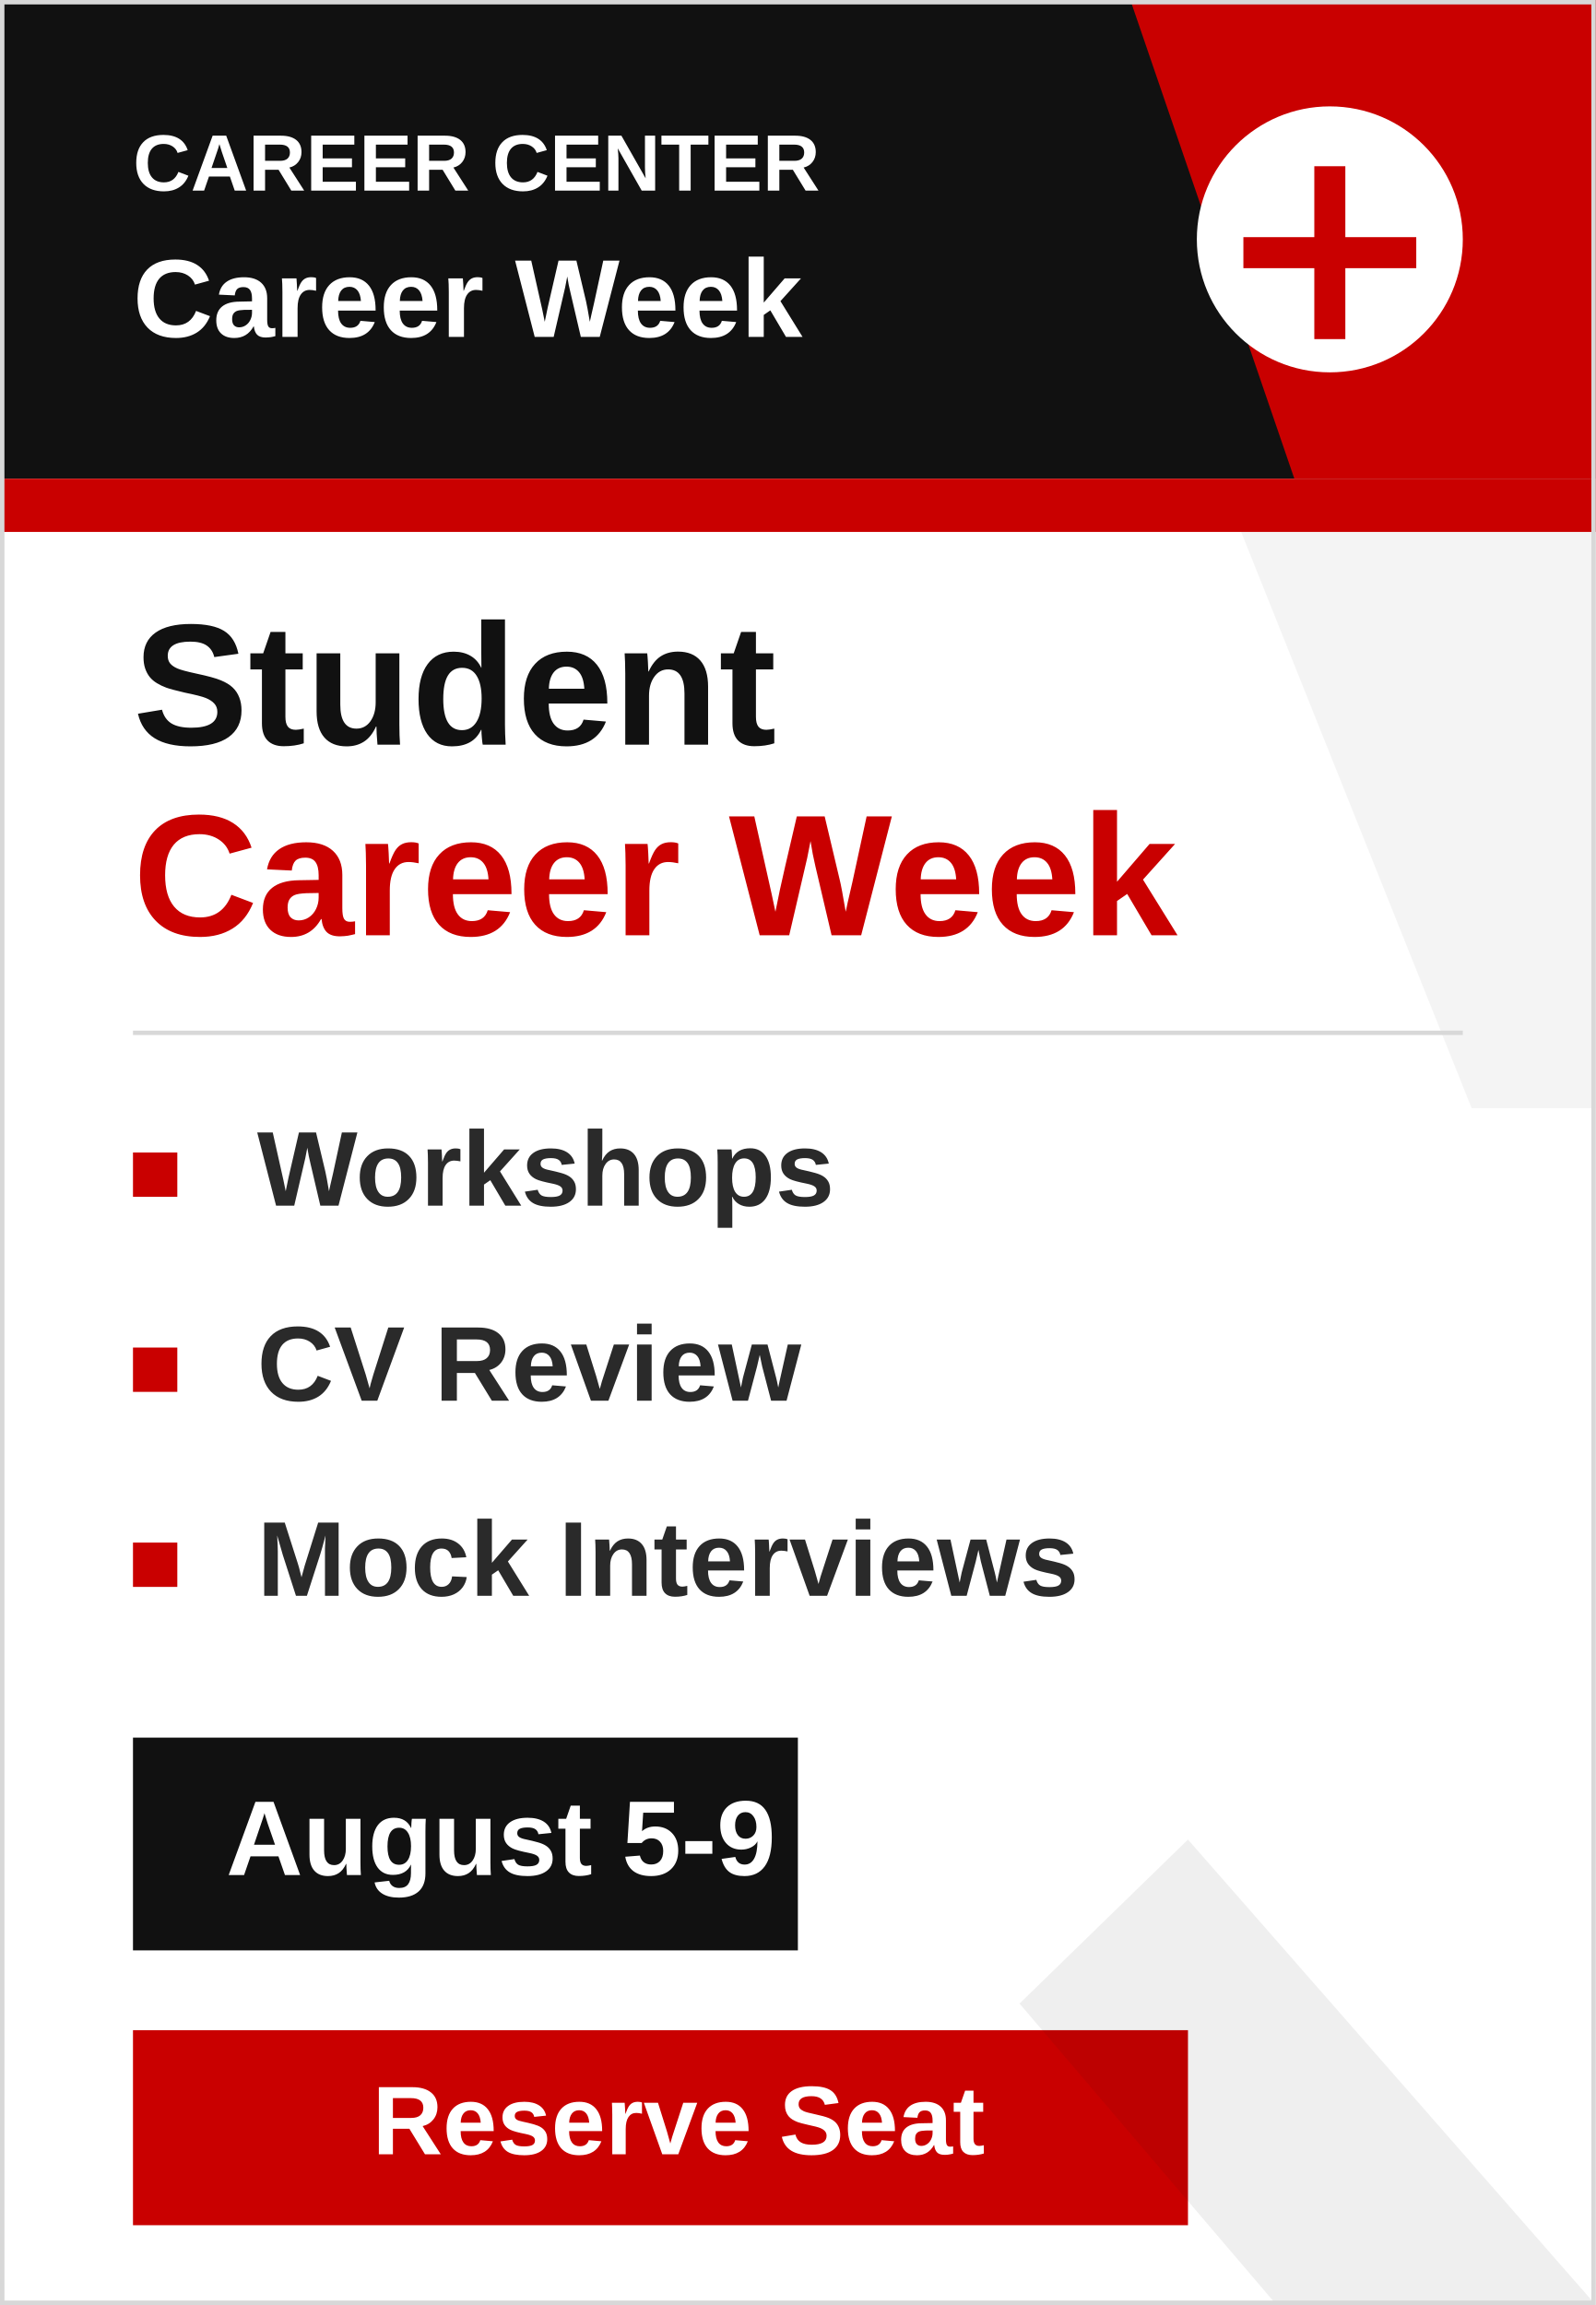
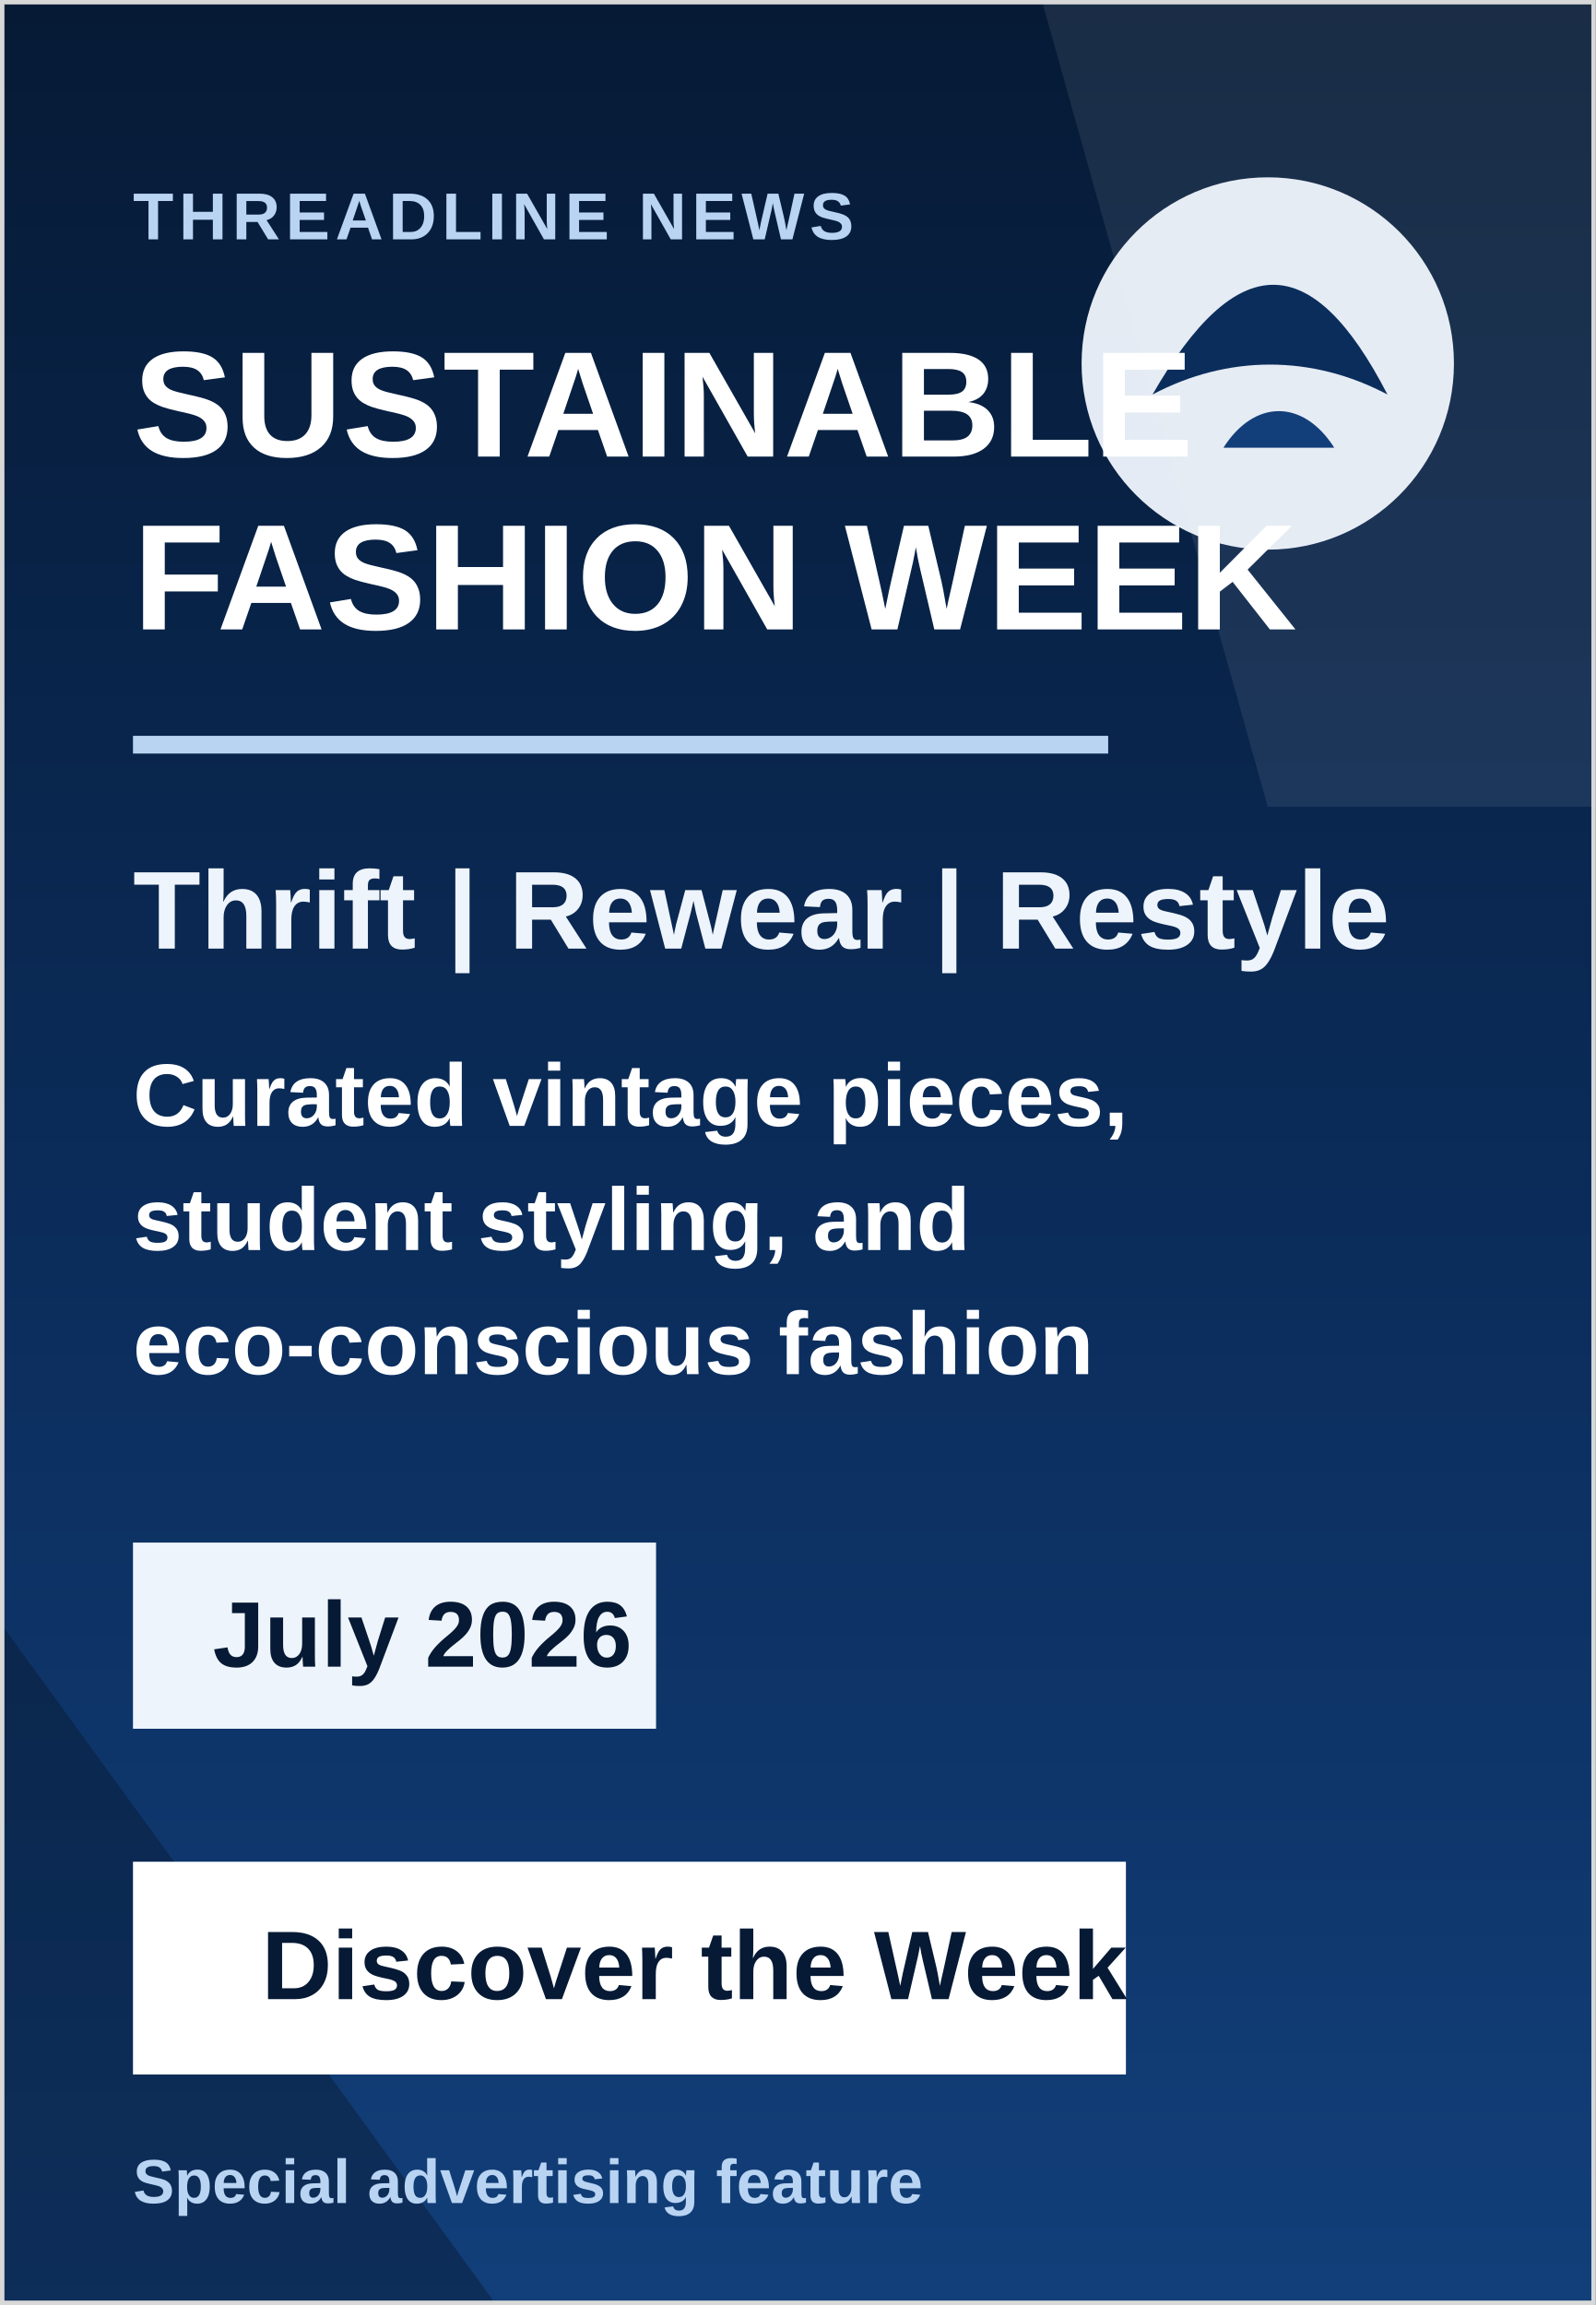
<svg xmlns="http://www.w3.org/2000/svg" width="360" height="520" viewBox="0 0 360 520" role="img" aria-labelledby="title desc">
+   <defs>
+     <linearGradient id="sidebarAdGradient" x1="0" x2="0" y1="0" y2="1">
+       <stop offset="0" stop-color="#061a35" />
+       <stop offset="0.55" stop-color="#0b2d5c" />
+       <stop offset="1" stop-color="#123f7a" />
+     </linearGradient>
+   </defs>
  <rect width="360" height="520" fill="#ffffff" />
-   <rect x="0" y="0" width="360" height="108" fill="#111111" />
-   <rect x="0" y="108" width="360" height="12" fill="#c90000" />
-   <path d="M255 0 H360 V108 H292 Z" fill="#c90000" />
-   <circle cx="300" cy="54" r="30" fill="#ffffff" />
-   <path d="M284 57 H316 M300 41 V73" stroke="#c90000" stroke-width="7" stroke-linecap="square" />
-   <text x="30" y="43" fill="#ffffff" font-family="Arial, Helvetica, sans-serif" font-size="18" font-weight="800">CAREER CENTER</text>
-   <text x="30" y="76" fill="#ffffff" font-family="Arial, Helvetica, sans-serif" font-size="25" font-weight="900">Career Week</text>
-   <path d="M280 120 H360 V250 H332 Z" fill="#111111" opacity="0.05" />
-   <text x="30" y="168" fill="#111111" font-family="Arial, Helvetica, sans-serif" font-size="39" font-weight="900">Student</text>
-   <text x="30" y="211" fill="#c90000" font-family="Arial, Helvetica, sans-serif" font-size="39" font-weight="900">Career Week</text>
-   <line x1="30" y1="233" x2="330" y2="233" stroke="#d8d8d8" stroke-width="1" />
-   <rect x="30" y="260" width="10" height="10" fill="#c90000" />
-   <text x="58" y="272" fill="#2a2a2a" font-family="Arial, Helvetica, sans-serif" font-size="24" font-weight="800">Workshops</text>
-   <rect x="30" y="304" width="10" height="10" fill="#c90000" />
-   <text x="58" y="316" fill="#2a2a2a" font-family="Arial, Helvetica, sans-serif" font-size="24" font-weight="800">CV Review</text>
-   <rect x="30" y="348" width="10" height="10" fill="#c90000" />
-   <text x="58" y="360" fill="#2a2a2a" font-family="Arial, Helvetica, sans-serif" font-size="24" font-weight="800">Mock Interviews</text>
-   <rect x="30" y="392" width="150" height="48" fill="#111111" />
-   <text x="51" y="423" fill="#ffffff" font-family="Arial, Helvetica, sans-serif" font-size="24" font-weight="900">August 5-9</text>
-   <rect x="30" y="458" width="238" height="44" fill="#c90000" />
-   <text x="84" y="486" fill="#ffffff" font-family="Arial, Helvetica, sans-serif" font-size="22" font-weight="900">Reserve Seat</text>
-   <path d="M268 415 L360 520 H288 L230 452 Z" fill="#111111" opacity="0.07" />
+   <rect x="0" y="0" width="360" height="520" fill="url(#sidebarAdGradient)" />
+   <path d="M235 0 H360 V182 H286 Z" fill="#ffffff" opacity="0.08" />
+   <path d="M0 366 L112 520 H0 Z" fill="#041326" opacity="0.38" />
+   <circle cx="286" cy="82" r="42" fill="#eef4fb" opacity="0.96" />
+   <path d="M260 89 C279 56 296 56 313 89 C296 80 277 80 260 89 Z" fill="#0b2d5c" />
+   <path d="M276 101 C283 90 294 90 301 101 H276 Z" fill="#123f7a" />
+   <text x="30" y="54" fill="#b9d4f2" font-family="Arial, Helvetica, sans-serif" font-size="15" font-weight="800" letter-spacing="1.2">THREADLINE NEWS</text>
+   <text x="30" y="103" fill="#ffffff" font-family="Arial, Helvetica, sans-serif" font-size="34" font-weight="900">SUSTAINABLE</text>
+   <text x="30" y="142" fill="#ffffff" font-family="Arial, Helvetica, sans-serif" font-size="34" font-weight="900">FASHION WEEK</text>
+   <line x1="30" y1="168" x2="250" y2="168" stroke="#b9d4f2" stroke-width="4" />
+   <text x="30" y="214" fill="#eef4fb" font-family="Arial, Helvetica, sans-serif" font-size="25" font-weight="900">Thrift | Rewear | Restyle</text>
+   <text x="30" y="254" fill="#ffffff" font-family="Arial, Helvetica, sans-serif" font-size="20" font-weight="700">Curated vintage pieces,</text>
+   <text x="30" y="282" fill="#ffffff" font-family="Arial, Helvetica, sans-serif" font-size="20" font-weight="700">student styling, and</text>
+   <text x="30" y="310" fill="#ffffff" font-family="Arial, Helvetica, sans-serif" font-size="20" font-weight="700">eco-conscious fashion</text>
+   <rect x="30" y="348" width="118" height="42" fill="#eef4fb" />
+   <text x="48" y="376" fill="#061a35" font-family="Arial, Helvetica, sans-serif" font-size="21" font-weight="900">July 2026</text>
+   <rect x="30" y="420" width="224" height="48" fill="#ffffff" />
+   <text x="59" y="451" fill="#061a35" font-family="Arial, Helvetica, sans-serif" font-size="22" font-weight="900">Discover the Week</text>
+   <text x="30" y="497" fill="#b9d4f2" font-family="Arial, Helvetica, sans-serif" font-size="14" font-weight="800">Special advertising feature</text>
  <rect x="0.5" y="0.5" width="359" height="519" fill="none" stroke="#d8d8d8" />
</svg>
